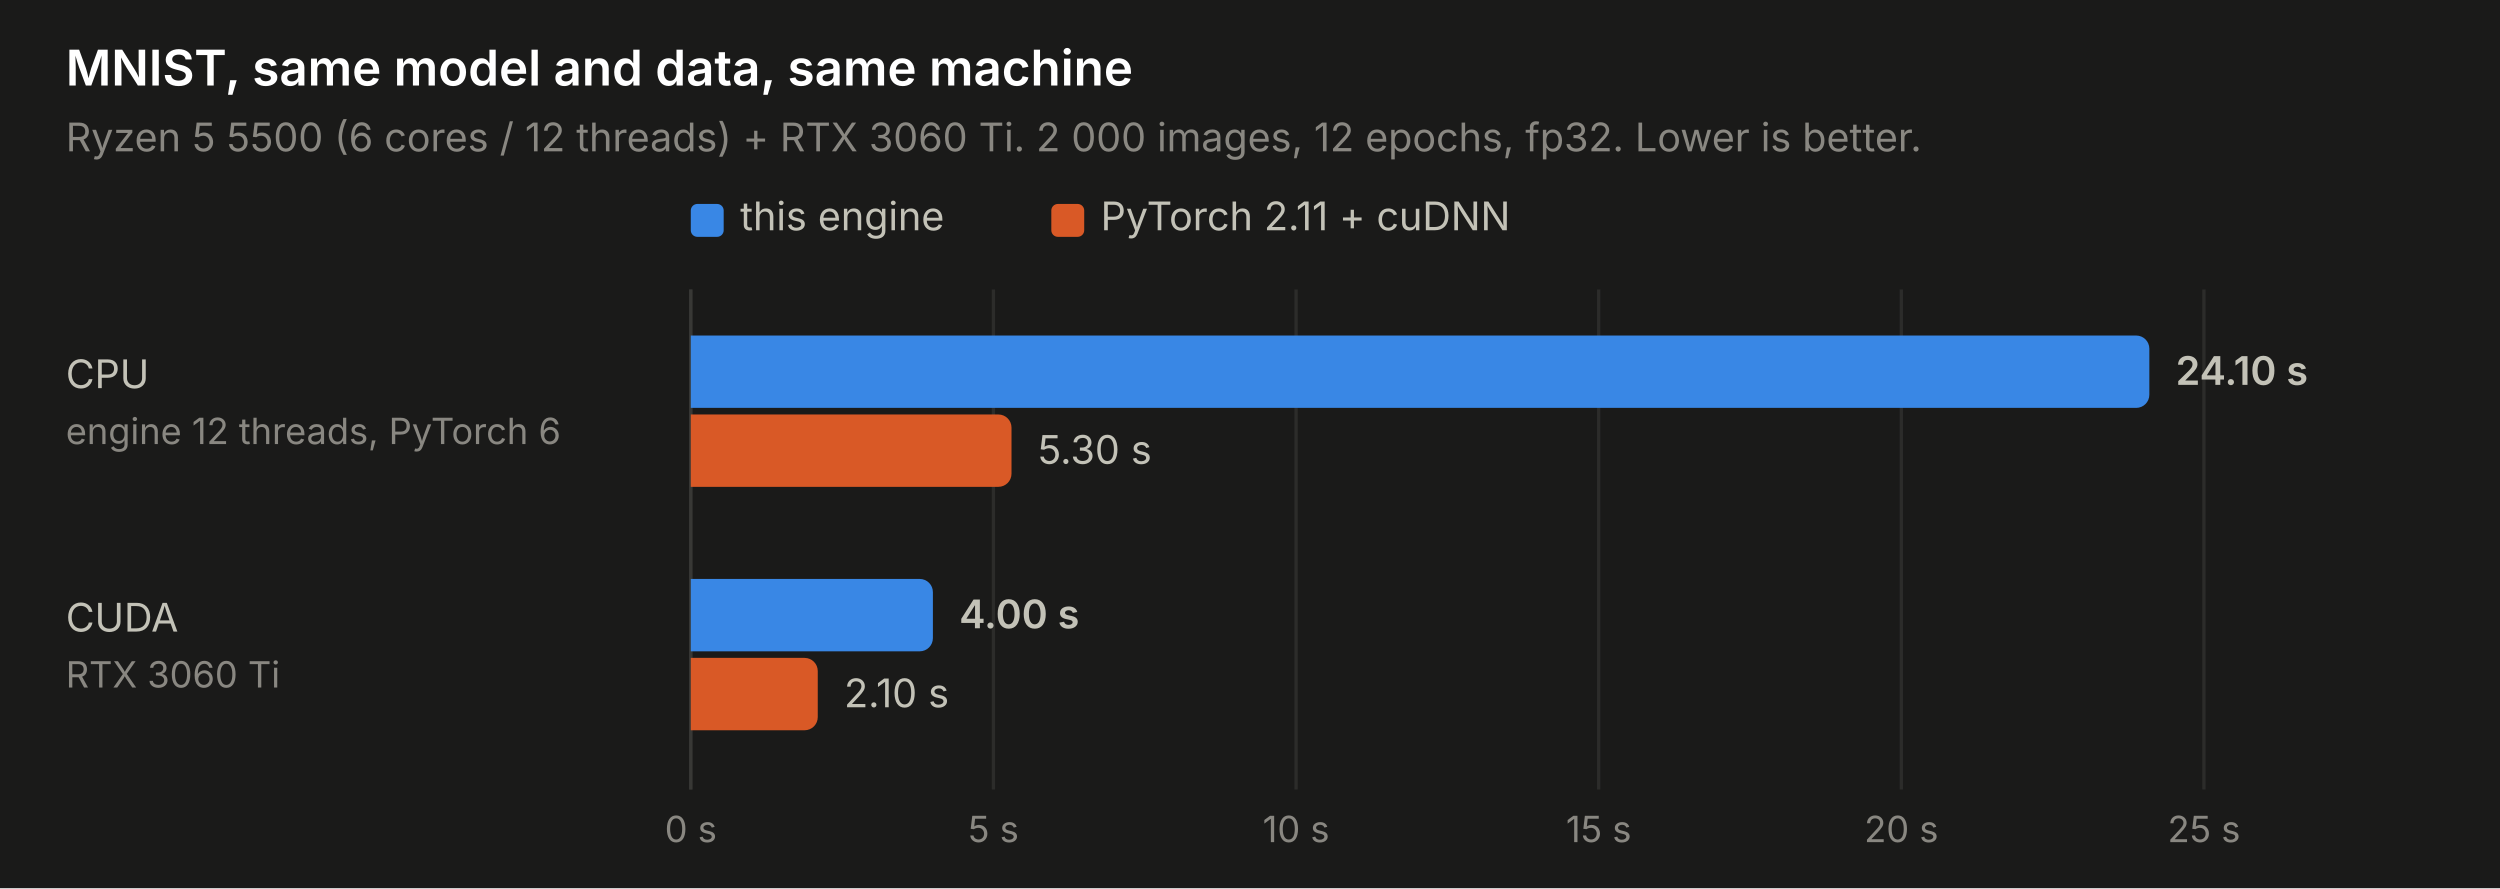
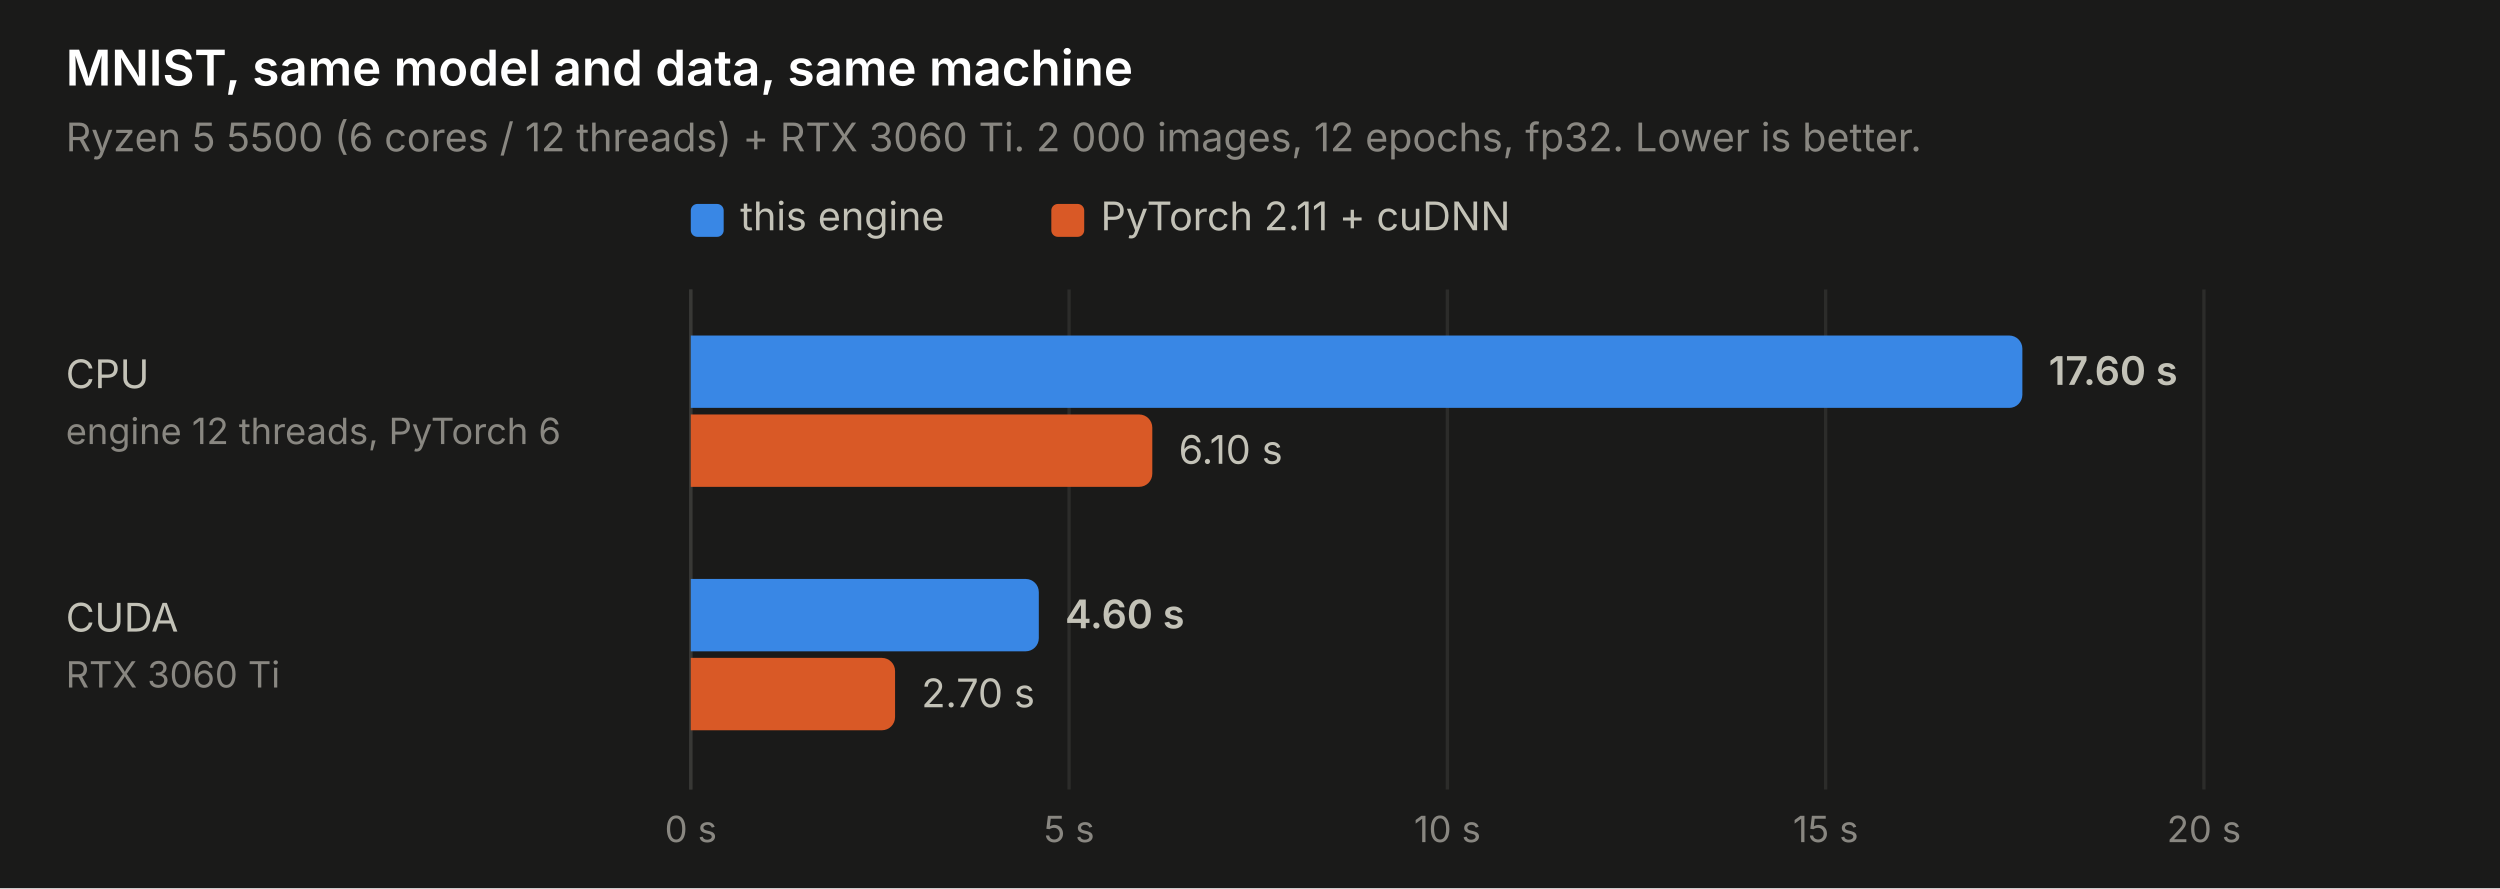
<svg xmlns="http://www.w3.org/2000/svg" width="760" height="270" viewBox="0 0 760 270" role="img" aria-label="MNIST, same model and data, same machine">
  <rect width="760" height="270" fill="#1a1a19" />
  <text x="20.0" y="26.0" font-family="system-ui, -apple-system, 'Segoe UI', sans-serif" font-size="15" fill="#ffffff" text-anchor="start" font-weight="600">MNIST, same model and data, same machine</text>
  <text x="20.0" y="46.0" font-family="system-ui, -apple-system, 'Segoe UI', sans-serif" font-size="12" fill="#898781" text-anchor="start" font-weight="400">Ryzen 5 5500 (6 cores / 12 threads) + RTX 3060 Ti. 2 000 images, 12 epochs, fp32. Lower is better.</text>
  <line x1="210.0" y1="88" x2="210.0" y2="240" stroke="#2c2c2a" stroke-width="1" />
  <text x="210.0" y="256.0" font-family="system-ui, -apple-system, 'Segoe UI', sans-serif" font-size="11" fill="#898781" text-anchor="middle" font-weight="400" style="font-variant-numeric:tabular-nums">0 s</text>
-   <line x1="302.0" y1="88" x2="302.0" y2="240" stroke="#2c2c2a" stroke-width="1" />
-   <text x="302.0" y="256.0" font-family="system-ui, -apple-system, 'Segoe UI', sans-serif" font-size="11" fill="#898781" text-anchor="middle" font-weight="400" style="font-variant-numeric:tabular-nums">5 s</text>
-   <line x1="394.0" y1="88" x2="394.0" y2="240" stroke="#2c2c2a" stroke-width="1" />
-   <text x="394.0" y="256.0" font-family="system-ui, -apple-system, 'Segoe UI', sans-serif" font-size="11" fill="#898781" text-anchor="middle" font-weight="400" style="font-variant-numeric:tabular-nums">10 s</text>
-   <line x1="486.0" y1="88" x2="486.0" y2="240" stroke="#2c2c2a" stroke-width="1" />
-   <text x="486.0" y="256.0" font-family="system-ui, -apple-system, 'Segoe UI', sans-serif" font-size="11" fill="#898781" text-anchor="middle" font-weight="400" style="font-variant-numeric:tabular-nums">15 s</text>
-   <line x1="578.0" y1="88" x2="578.0" y2="240" stroke="#2c2c2a" stroke-width="1" />
-   <text x="578.0" y="256.0" font-family="system-ui, -apple-system, 'Segoe UI', sans-serif" font-size="11" fill="#898781" text-anchor="middle" font-weight="400" style="font-variant-numeric:tabular-nums">20 s</text>
+   <line x1="325.0" y1="88" x2="325.0" y2="240" stroke="#2c2c2a" stroke-width="1" />
+   <text x="325.0" y="256.0" font-family="system-ui, -apple-system, 'Segoe UI', sans-serif" font-size="11" fill="#898781" text-anchor="middle" font-weight="400" style="font-variant-numeric:tabular-nums">5 s</text>
+   <line x1="440.0" y1="88" x2="440.0" y2="240" stroke="#2c2c2a" stroke-width="1" />
+   <text x="440.0" y="256.0" font-family="system-ui, -apple-system, 'Segoe UI', sans-serif" font-size="11" fill="#898781" text-anchor="middle" font-weight="400" style="font-variant-numeric:tabular-nums">10 s</text>
+   <line x1="555.0" y1="88" x2="555.0" y2="240" stroke="#2c2c2a" stroke-width="1" />
+   <text x="555.0" y="256.0" font-family="system-ui, -apple-system, 'Segoe UI', sans-serif" font-size="11" fill="#898781" text-anchor="middle" font-weight="400" style="font-variant-numeric:tabular-nums">15 s</text>
  <line x1="670.0" y1="88" x2="670.0" y2="240" stroke="#2c2c2a" stroke-width="1" />
-   <text x="670.0" y="256.0" font-family="system-ui, -apple-system, 'Segoe UI', sans-serif" font-size="11" fill="#898781" text-anchor="middle" font-weight="400" style="font-variant-numeric:tabular-nums">25 s</text>
+   <text x="670.0" y="256.0" font-family="system-ui, -apple-system, 'Segoe UI', sans-serif" font-size="11" fill="#898781" text-anchor="middle" font-weight="400" style="font-variant-numeric:tabular-nums">20 s</text>
  <line x1="210" y1="88" x2="210" y2="240" stroke="#383835" stroke-width="1" />
  <text x="20.0" y="118.0" font-family="system-ui, -apple-system, 'Segoe UI', sans-serif" font-size="12" fill="#c3c2b7" text-anchor="start" font-weight="400">CPU</text>
  <text x="20.0" y="135.0" font-family="system-ui, -apple-system, 'Segoe UI', sans-serif" font-size="11" fill="#898781" text-anchor="start" font-weight="400">engine 12 threads, PyTorch 6</text>
-   <path d="M210.0,102.0 h439.4 a4,4 0 0 1 4,4 v14 a4,4 0 0 1 -4,4 h-439.4 z" fill="#3987e5" />
-   <text x="661.4" y="117.0" font-family="system-ui, -apple-system, 'Segoe UI', sans-serif" font-size="12" fill="#c3c2b7" text-anchor="start" font-weight="600" style="font-variant-numeric:tabular-nums">24.10 s</text>
-   <path d="M210.0,126.0 h93.5 a4,4 0 0 1 4,4 v14 a4,4 0 0 1 -4,4 h-93.5 z" fill="#d95926" />
-   <text x="315.5" y="141.0" font-family="system-ui, -apple-system, 'Segoe UI', sans-serif" font-size="12" fill="#c3c2b7" text-anchor="start" font-weight="400" style="font-variant-numeric:tabular-nums">5.30 s</text>
+   <path d="M210.0,102.0 h400.8 a4,4 0 0 1 4,4 v14 a4,4 0 0 1 -4,4 h-400.8 z" fill="#3987e5" />
+   <text x="622.8" y="117.0" font-family="system-ui, -apple-system, 'Segoe UI', sans-serif" font-size="12" fill="#c3c2b7" text-anchor="start" font-weight="600" style="font-variant-numeric:tabular-nums">17.60 s</text>
+   <path d="M210.0,126.0 h136.3 a4,4 0 0 1 4,4 v14 a4,4 0 0 1 -4,4 h-136.3 z" fill="#d95926" />
+   <text x="358.3" y="141.0" font-family="system-ui, -apple-system, 'Segoe UI', sans-serif" font-size="12" fill="#c3c2b7" text-anchor="start" font-weight="400" style="font-variant-numeric:tabular-nums">6.10 s</text>
  <text x="20.0" y="192.0" font-family="system-ui, -apple-system, 'Segoe UI', sans-serif" font-size="12" fill="#c3c2b7" text-anchor="start" font-weight="400">CUDA</text>
  <text x="20.0" y="209.0" font-family="system-ui, -apple-system, 'Segoe UI', sans-serif" font-size="11" fill="#898781" text-anchor="start" font-weight="400">RTX 3060 Ti</text>
-   <path d="M210.0,176.0 h69.6 a4,4 0 0 1 4,4 v14 a4,4 0 0 1 -4,4 h-69.6 z" fill="#3987e5" />
-   <text x="291.6" y="191.0" font-family="system-ui, -apple-system, 'Segoe UI', sans-serif" font-size="12" fill="#c3c2b7" text-anchor="start" font-weight="600" style="font-variant-numeric:tabular-nums">4.00 s</text>
-   <path d="M210.0,200.0 h34.6 a4,4 0 0 1 4,4 v14 a4,4 0 0 1 -4,4 h-34.6 z" fill="#d95926" />
-   <text x="256.6" y="215.0" font-family="system-ui, -apple-system, 'Segoe UI', sans-serif" font-size="12" fill="#c3c2b7" text-anchor="start" font-weight="400" style="font-variant-numeric:tabular-nums">2.10 s</text>
+   <path d="M210.0,176.0 h101.8 a4,4 0 0 1 4,4 v14 a4,4 0 0 1 -4,4 h-101.8 z" fill="#3987e5" />
+   <text x="323.8" y="191.0" font-family="system-ui, -apple-system, 'Segoe UI', sans-serif" font-size="12" fill="#c3c2b7" text-anchor="start" font-weight="600" style="font-variant-numeric:tabular-nums">4.60 s</text>
+   <path d="M210.0,200.0 h58.1 a4,4 0 0 1 4,4 v14 a4,4 0 0 1 -4,4 h-58.1 z" fill="#d95926" />
+   <text x="280.1" y="215.0" font-family="system-ui, -apple-system, 'Segoe UI', sans-serif" font-size="12" fill="#c3c2b7" text-anchor="start" font-weight="400" style="font-variant-numeric:tabular-nums">2.70 s</text>
  <rect x="210" y="62" width="10" height="10" rx="2" fill="#3987e5" />
  <text x="225.0" y="70.0" font-family="system-ui, -apple-system, 'Segoe UI', sans-serif" font-size="12" fill="#c3c2b7" text-anchor="start" font-weight="400">this engine</text>
  <rect x="319.6" y="62" width="10" height="10" rx="2" fill="#d95926" />
  <text x="334.6" y="70.0" font-family="system-ui, -apple-system, 'Segoe UI', sans-serif" font-size="12" fill="#c3c2b7" text-anchor="start" font-weight="400">PyTorch 2.11 + cuDNN</text>
</svg>
